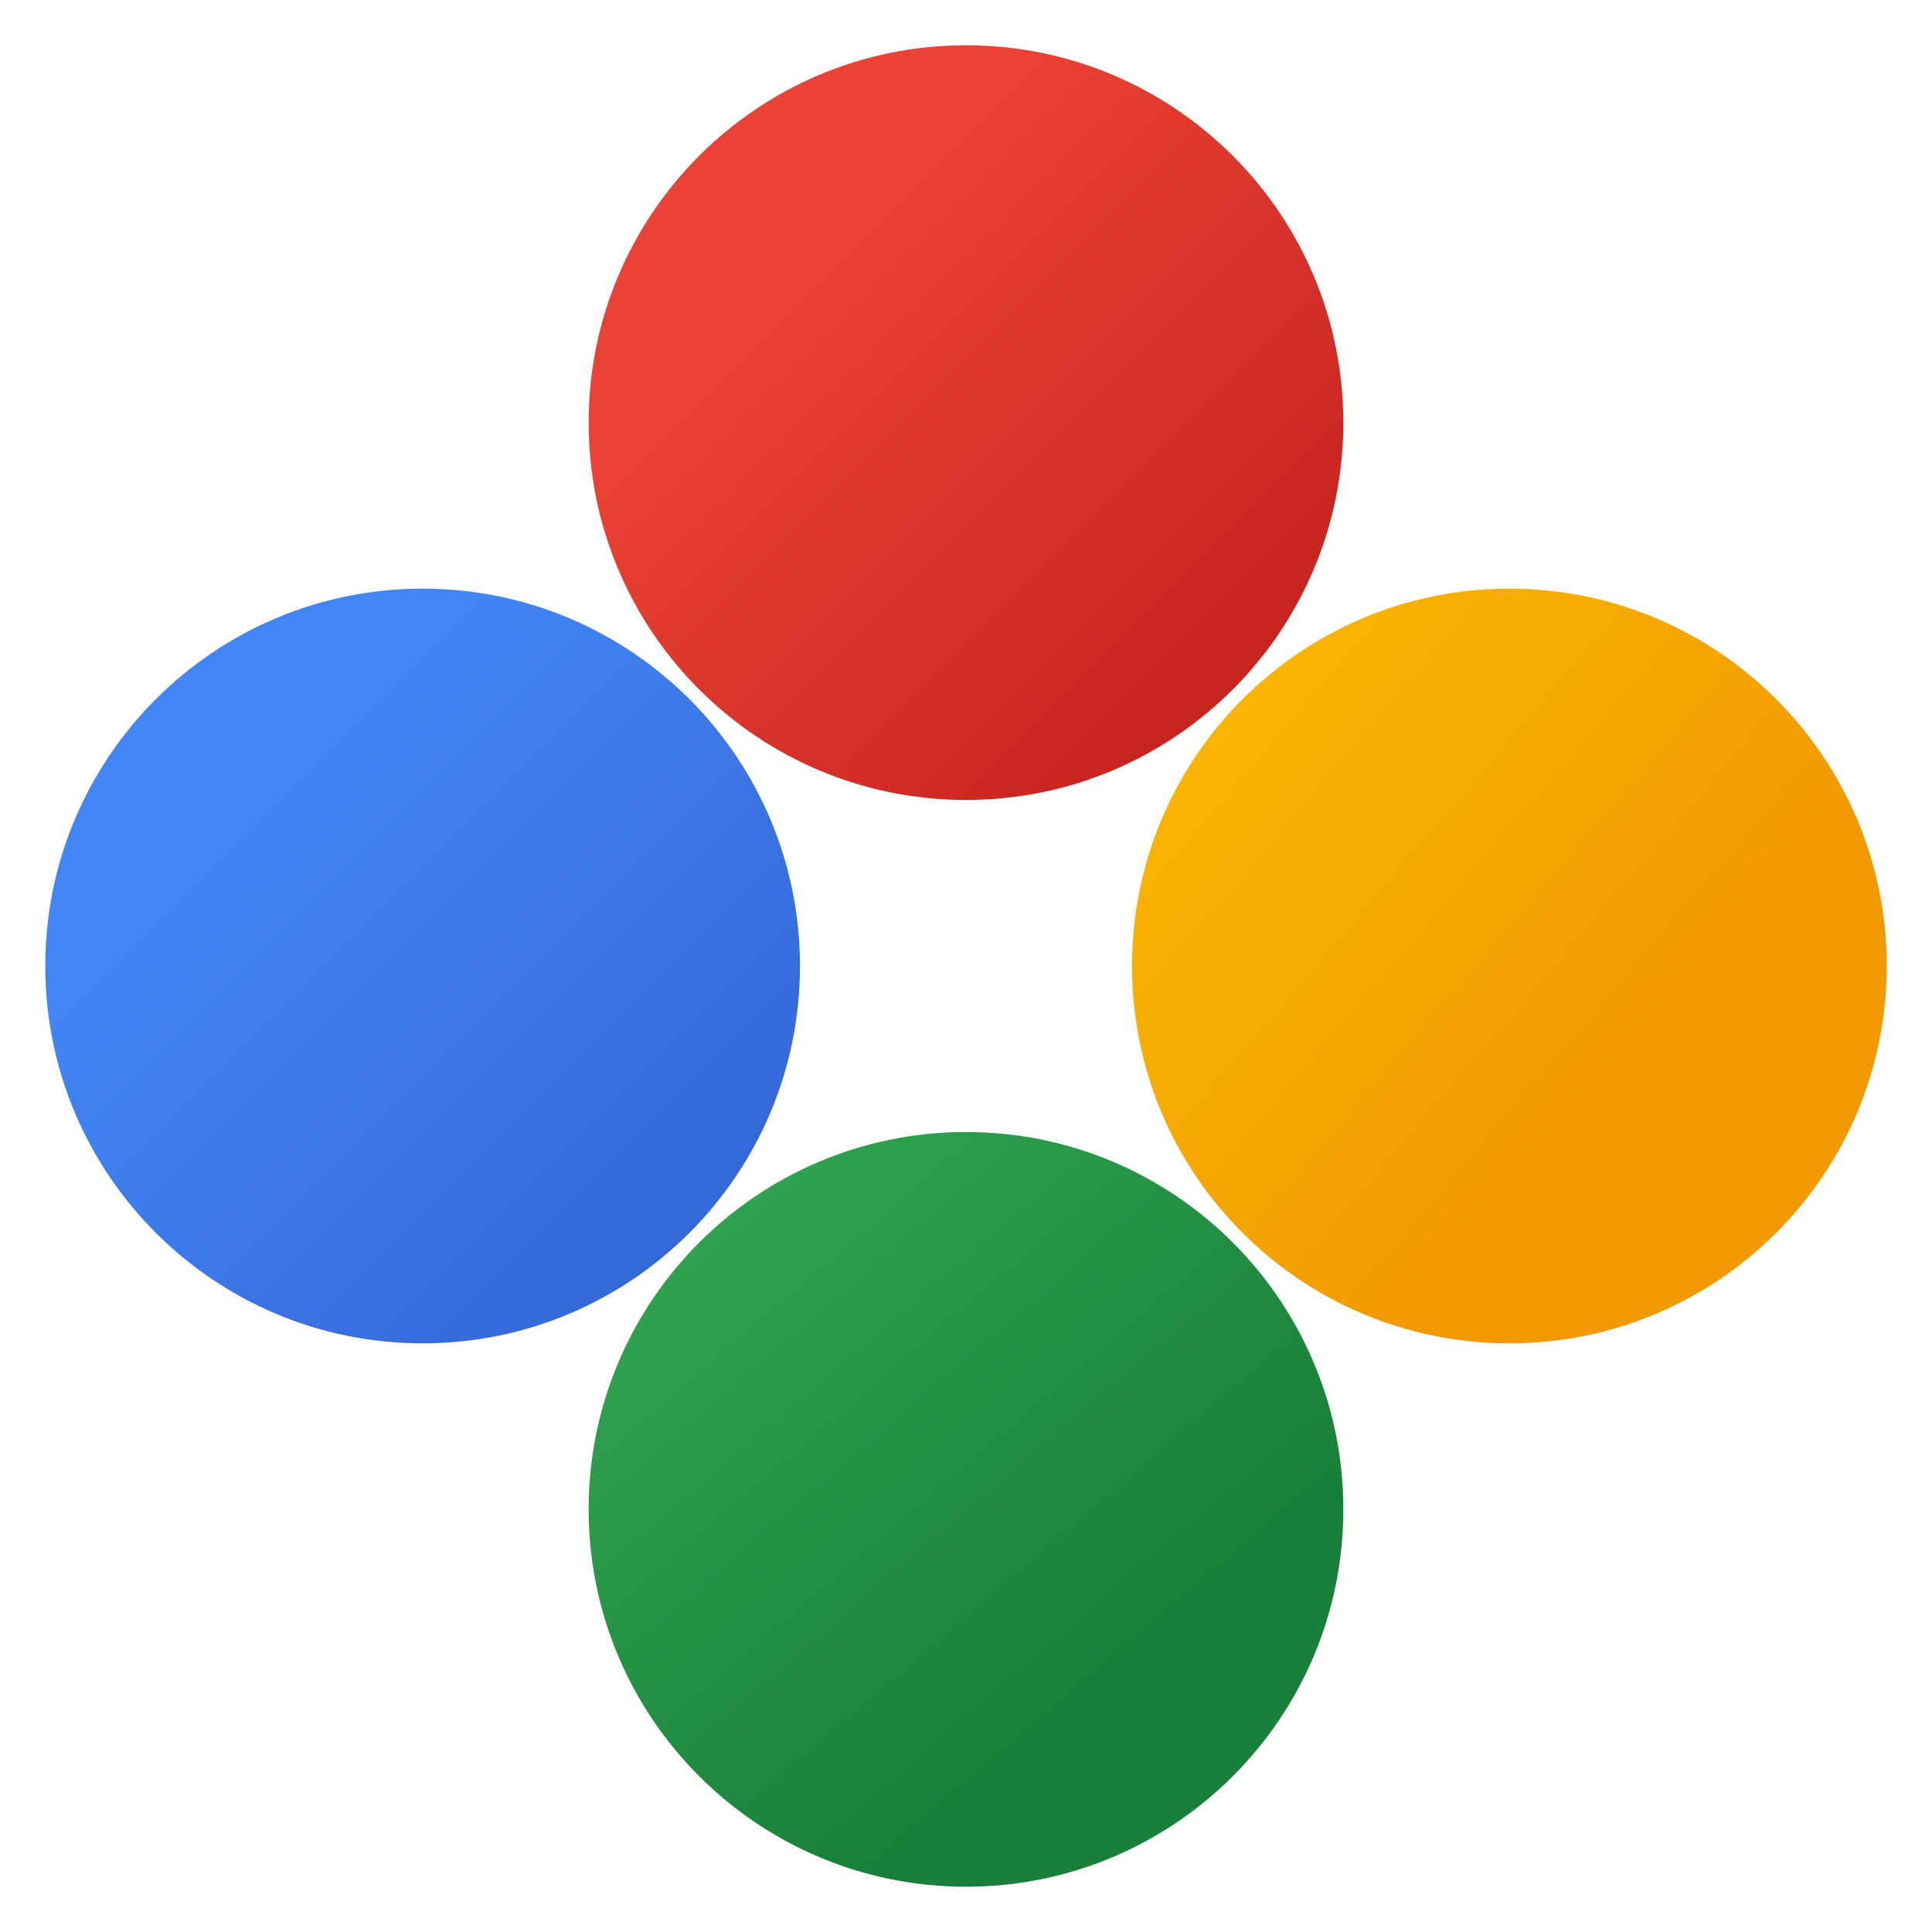
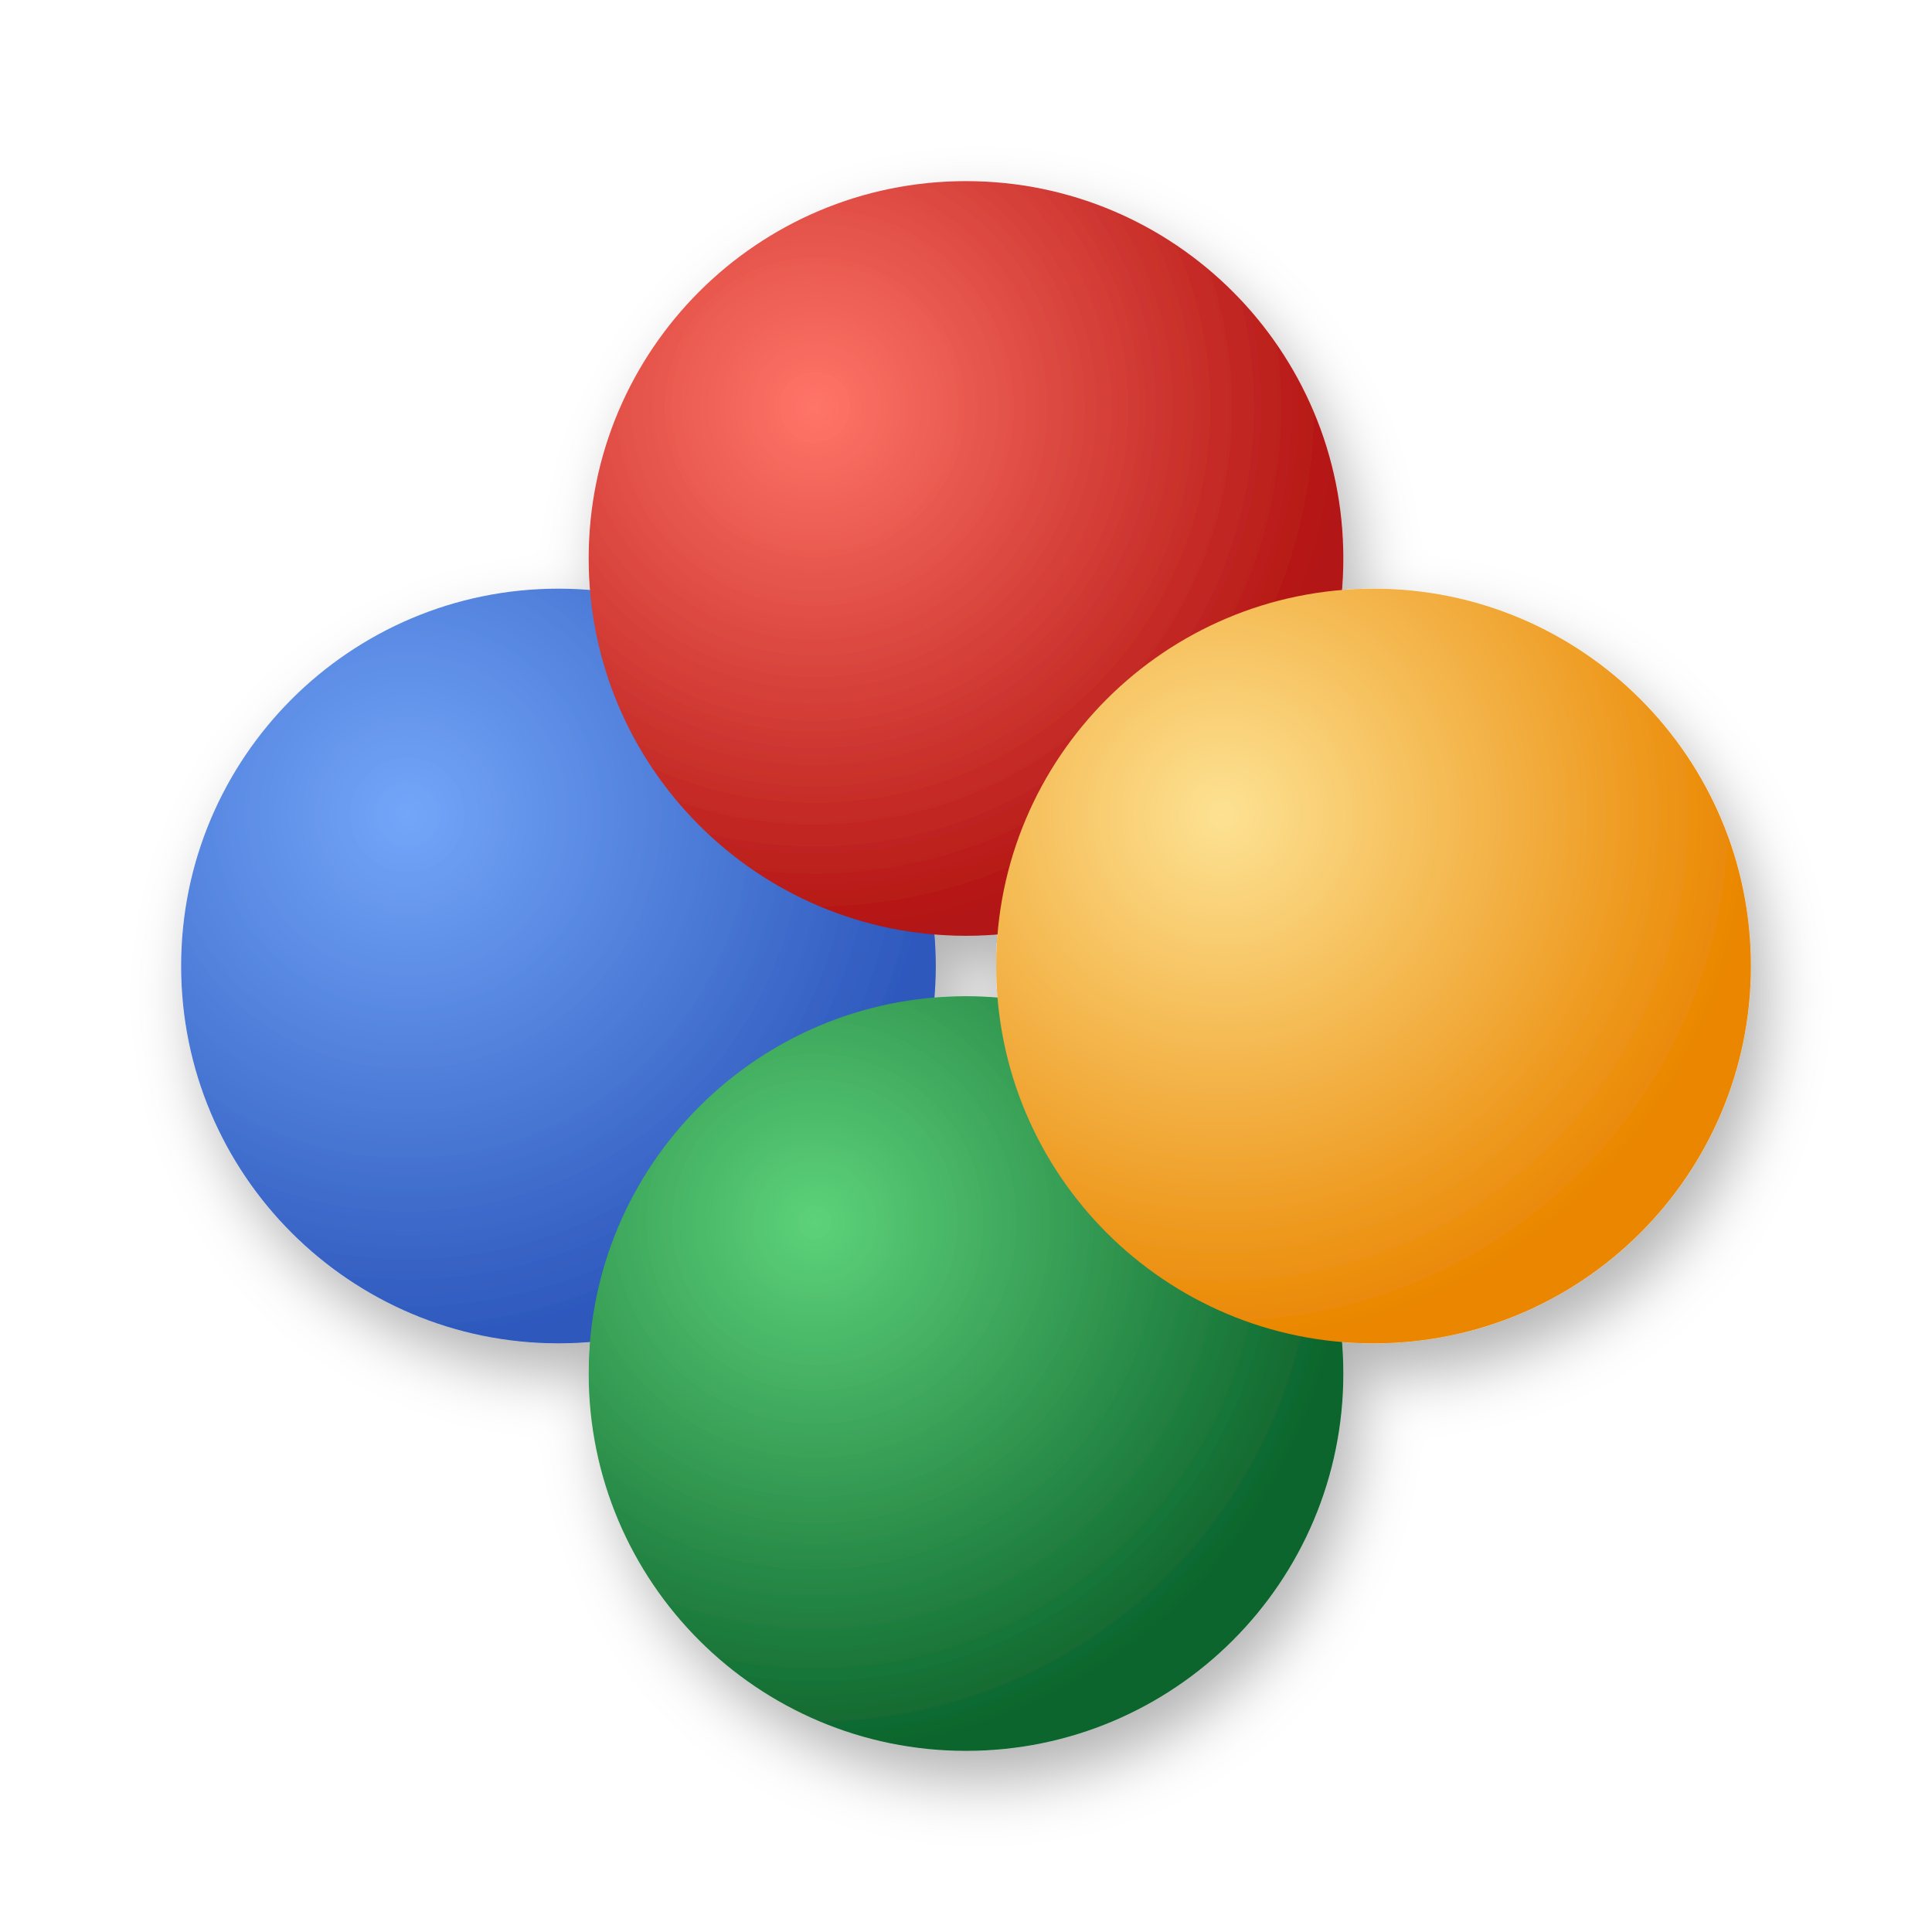
<svg xmlns="http://www.w3.org/2000/svg" width="256" height="256" viewBox="0 0 256 256" fill="none">
  <defs>
-     <linearGradient id="g_blue_full" x1="50" y1="90" x2="110" y2="150" gradientUnits="userSpaceOnUse">
-       <stop stop-color="#4285F4" />
-       <stop offset="1" stop-color="#3367D6" />
-     </linearGradient>
-     <linearGradient id="g_red_full" x1="100" y1="40" x2="160" y2="100" gradientUnits="userSpaceOnUse">
-       <stop stop-color="#EA4335" />
-       <stop offset="1" stop-color="#C5221F" />
-     </linearGradient>
-     <linearGradient id="g_green_full" x1="100" y1="140" x2="160" y2="210" gradientUnits="userSpaceOnUse">
-       <stop stop-color="#34A853" />
-       <stop offset="1" stop-color="#188038" />
-     </linearGradient>
-     <linearGradient id="g_yellow_full" x1="140" y1="90" x2="210" y2="150" gradientUnits="userSpaceOnUse">
-       <stop stop-color="#FBBC05" />
-       <stop offset="1" stop-color="#F29900" />
-     </linearGradient>
+     <filter id="soft_shadow" x="-50%" y="-50%" width="200%" height="200%">
+       <feGaussianBlur in="SourceAlpha" stdDeviation="4" />
+       <feOffset dx="2" dy="4" result="offsetblur" />
+       <feComponentTransfer>
+         <feFuncA type="linear" slope="0.3" />
+       </feComponentTransfer>
+       <feMerge>
+         <feMergeNode />
+         <feMergeNode in="SourceGraphic" />
+       </feMerge>
+     </filter>
+     <radialGradient id="g_blue_3d" cx="30%" cy="30%" r="70%" fx="30%" fy="30%">
+       <stop offset="0%" stop-color="#73A6F9" />
+       <stop offset="100%" stop-color="#2D58BC" />
+     </radialGradient>
+     <radialGradient id="g_red_3d" cx="30%" cy="30%" r="70%" fx="30%" fy="30%">
+       <stop offset="0%" stop-color="#FF7568" />
+       <stop offset="100%" stop-color="#B31412" />
+     </radialGradient>
+     <radialGradient id="g_green_3d" cx="30%" cy="30%" r="70%" fx="30%" fy="30%">
+       <stop offset="0%" stop-color="#5DD27A" />
+       <stop offset="100%" stop-color="#0D652D" />
+     </radialGradient>
+     <radialGradient id="g_yellow_3d" cx="30%" cy="30%" r="70%" fx="30%" fy="30%">
+       <stop offset="0%" stop-color="#FDE293" />
+       <stop offset="100%" stop-color="#EA8600" />
+     </radialGradient>
  </defs>
-   <circle cx="56" cy="128" r="50" fill="url(#g_blue_full)" />
-   <circle cx="128" cy="56" r="50" fill="url(#g_red_full)" />
-   <circle cx="128" cy="200" r="50" fill="url(#g_green_full)" />
-   <circle cx="200" cy="128" r="50" fill="url(#g_yellow_full)" />
+   <g filter="url(#soft_shadow)">
+     <circle cx="74" cy="128" r="50" fill="url(#g_blue_3d)" />
+     <circle cx="128" cy="74" r="50" fill="url(#g_red_3d)" />
+     <circle cx="128" cy="182" r="50" fill="url(#g_green_3d)" />
+     <circle cx="182" cy="128" r="50" fill="url(#g_yellow_3d)" />
+   </g>
</svg>
